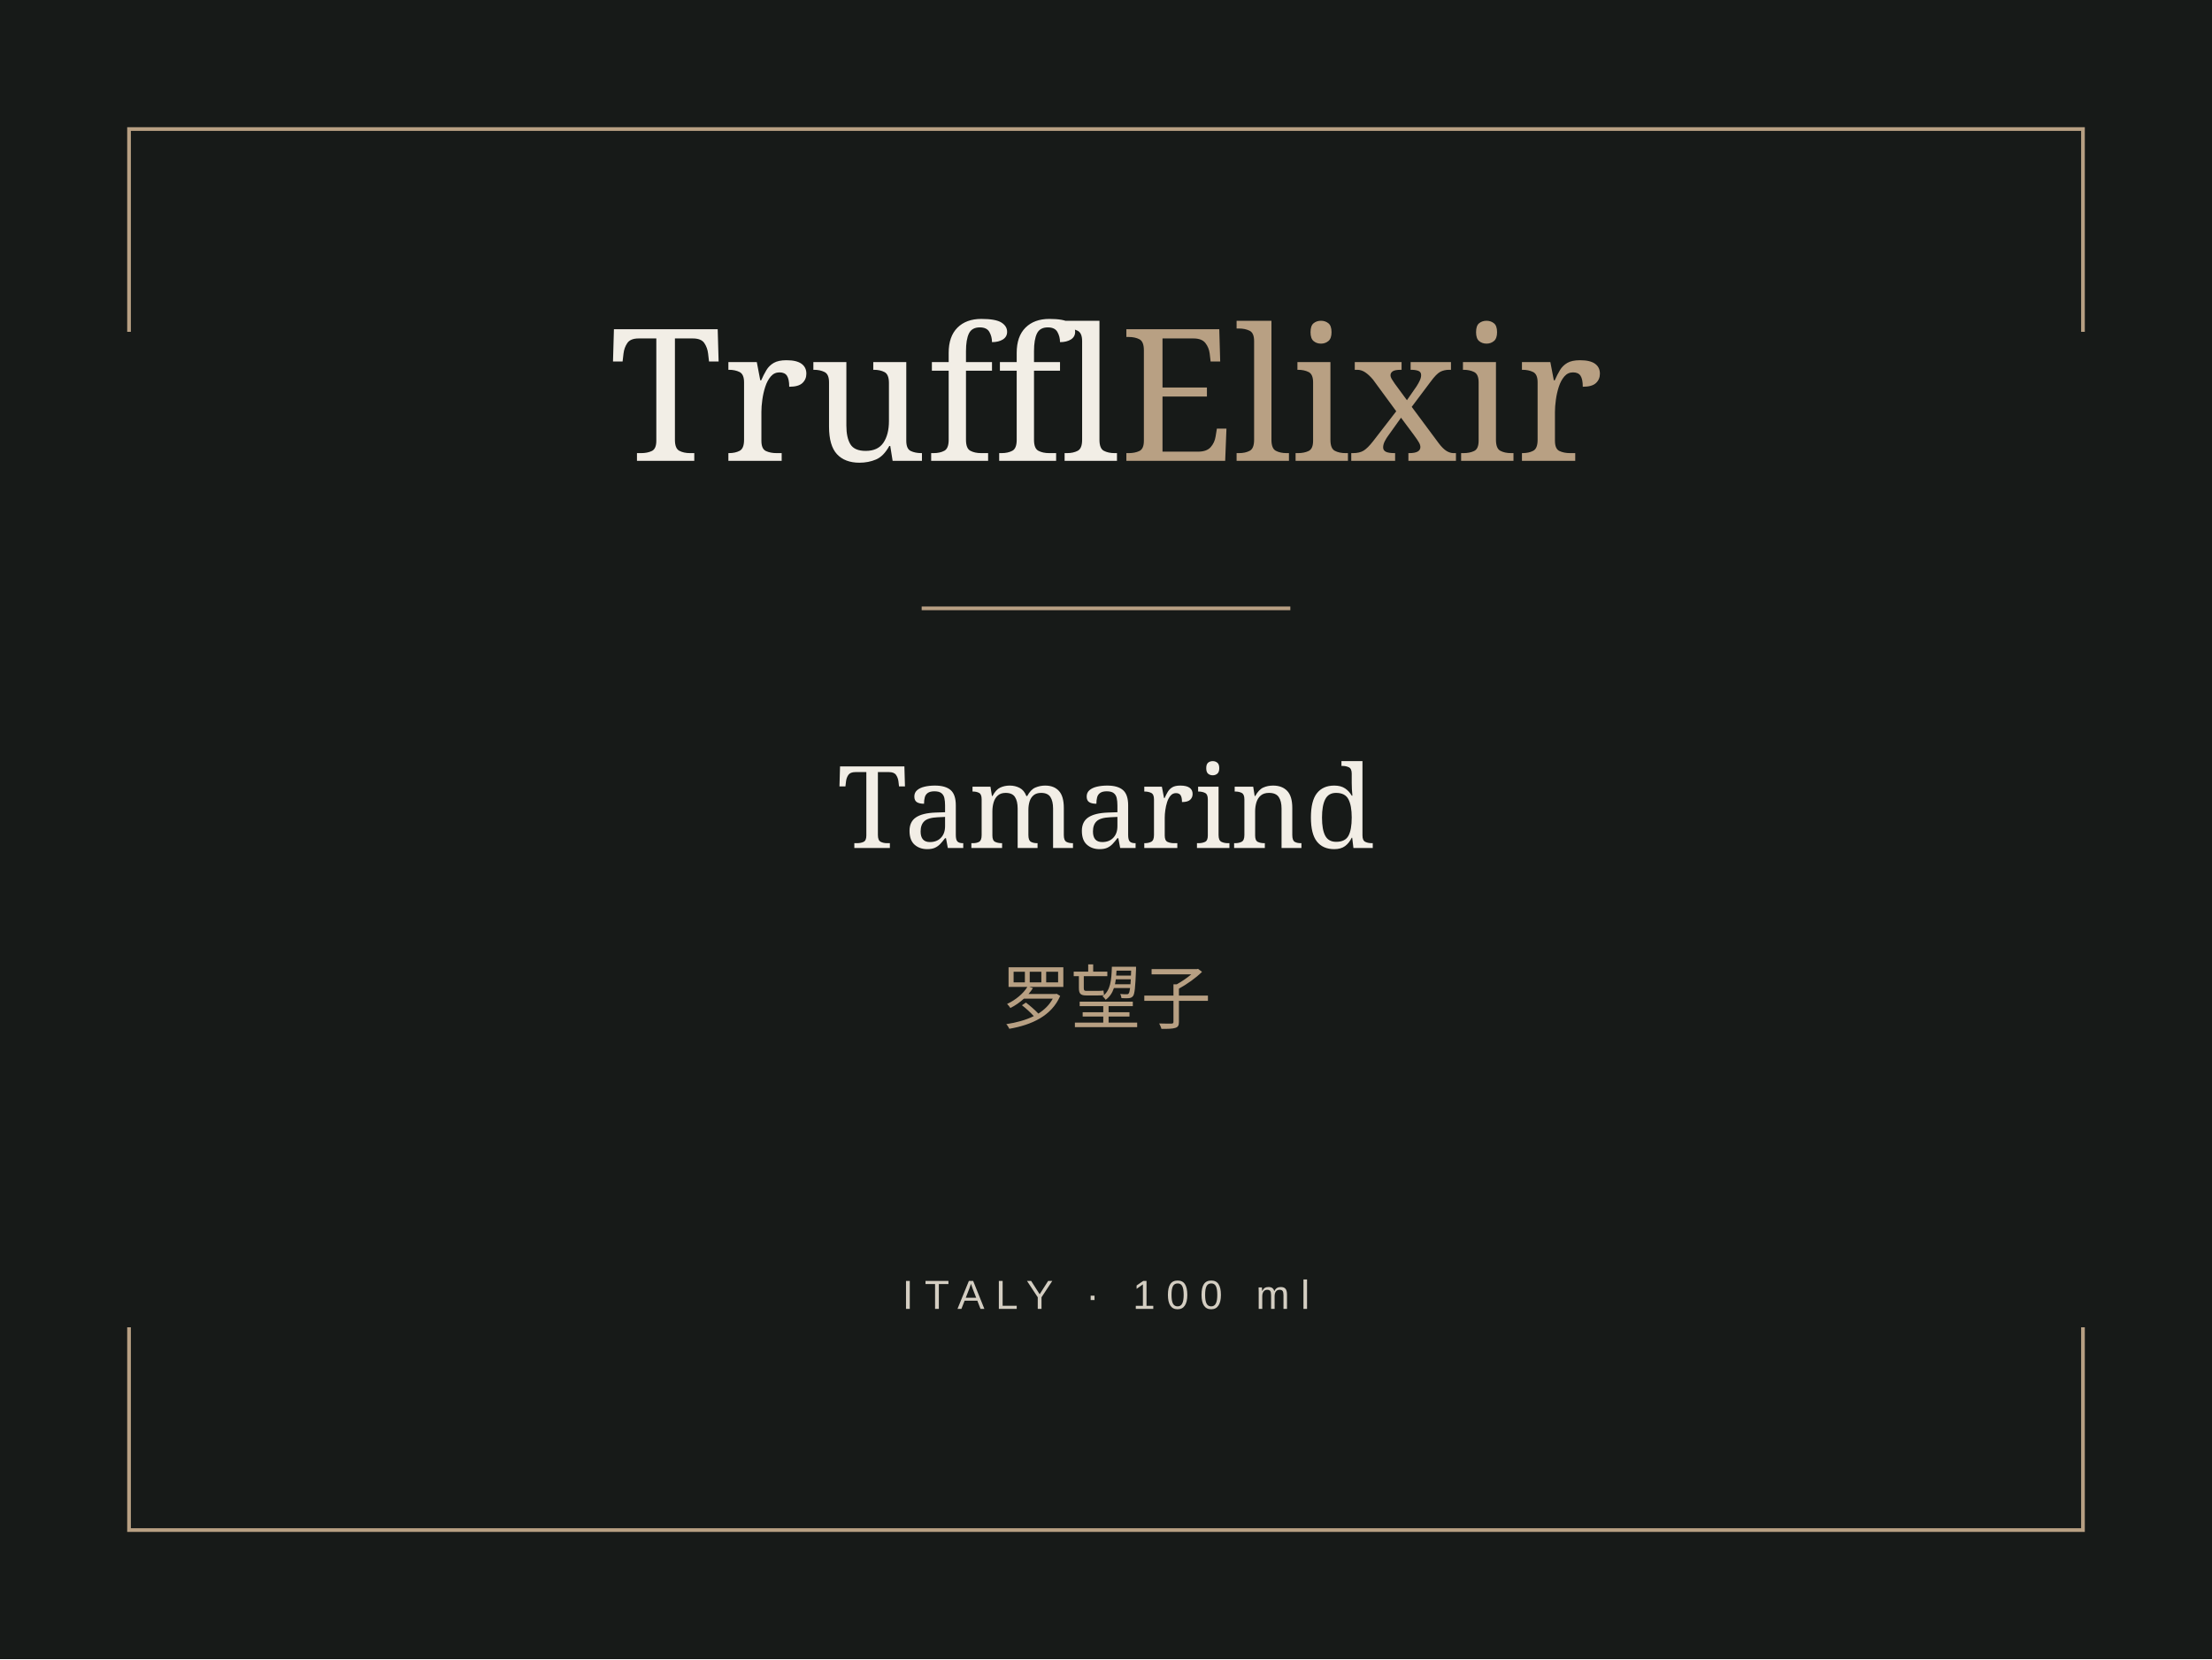
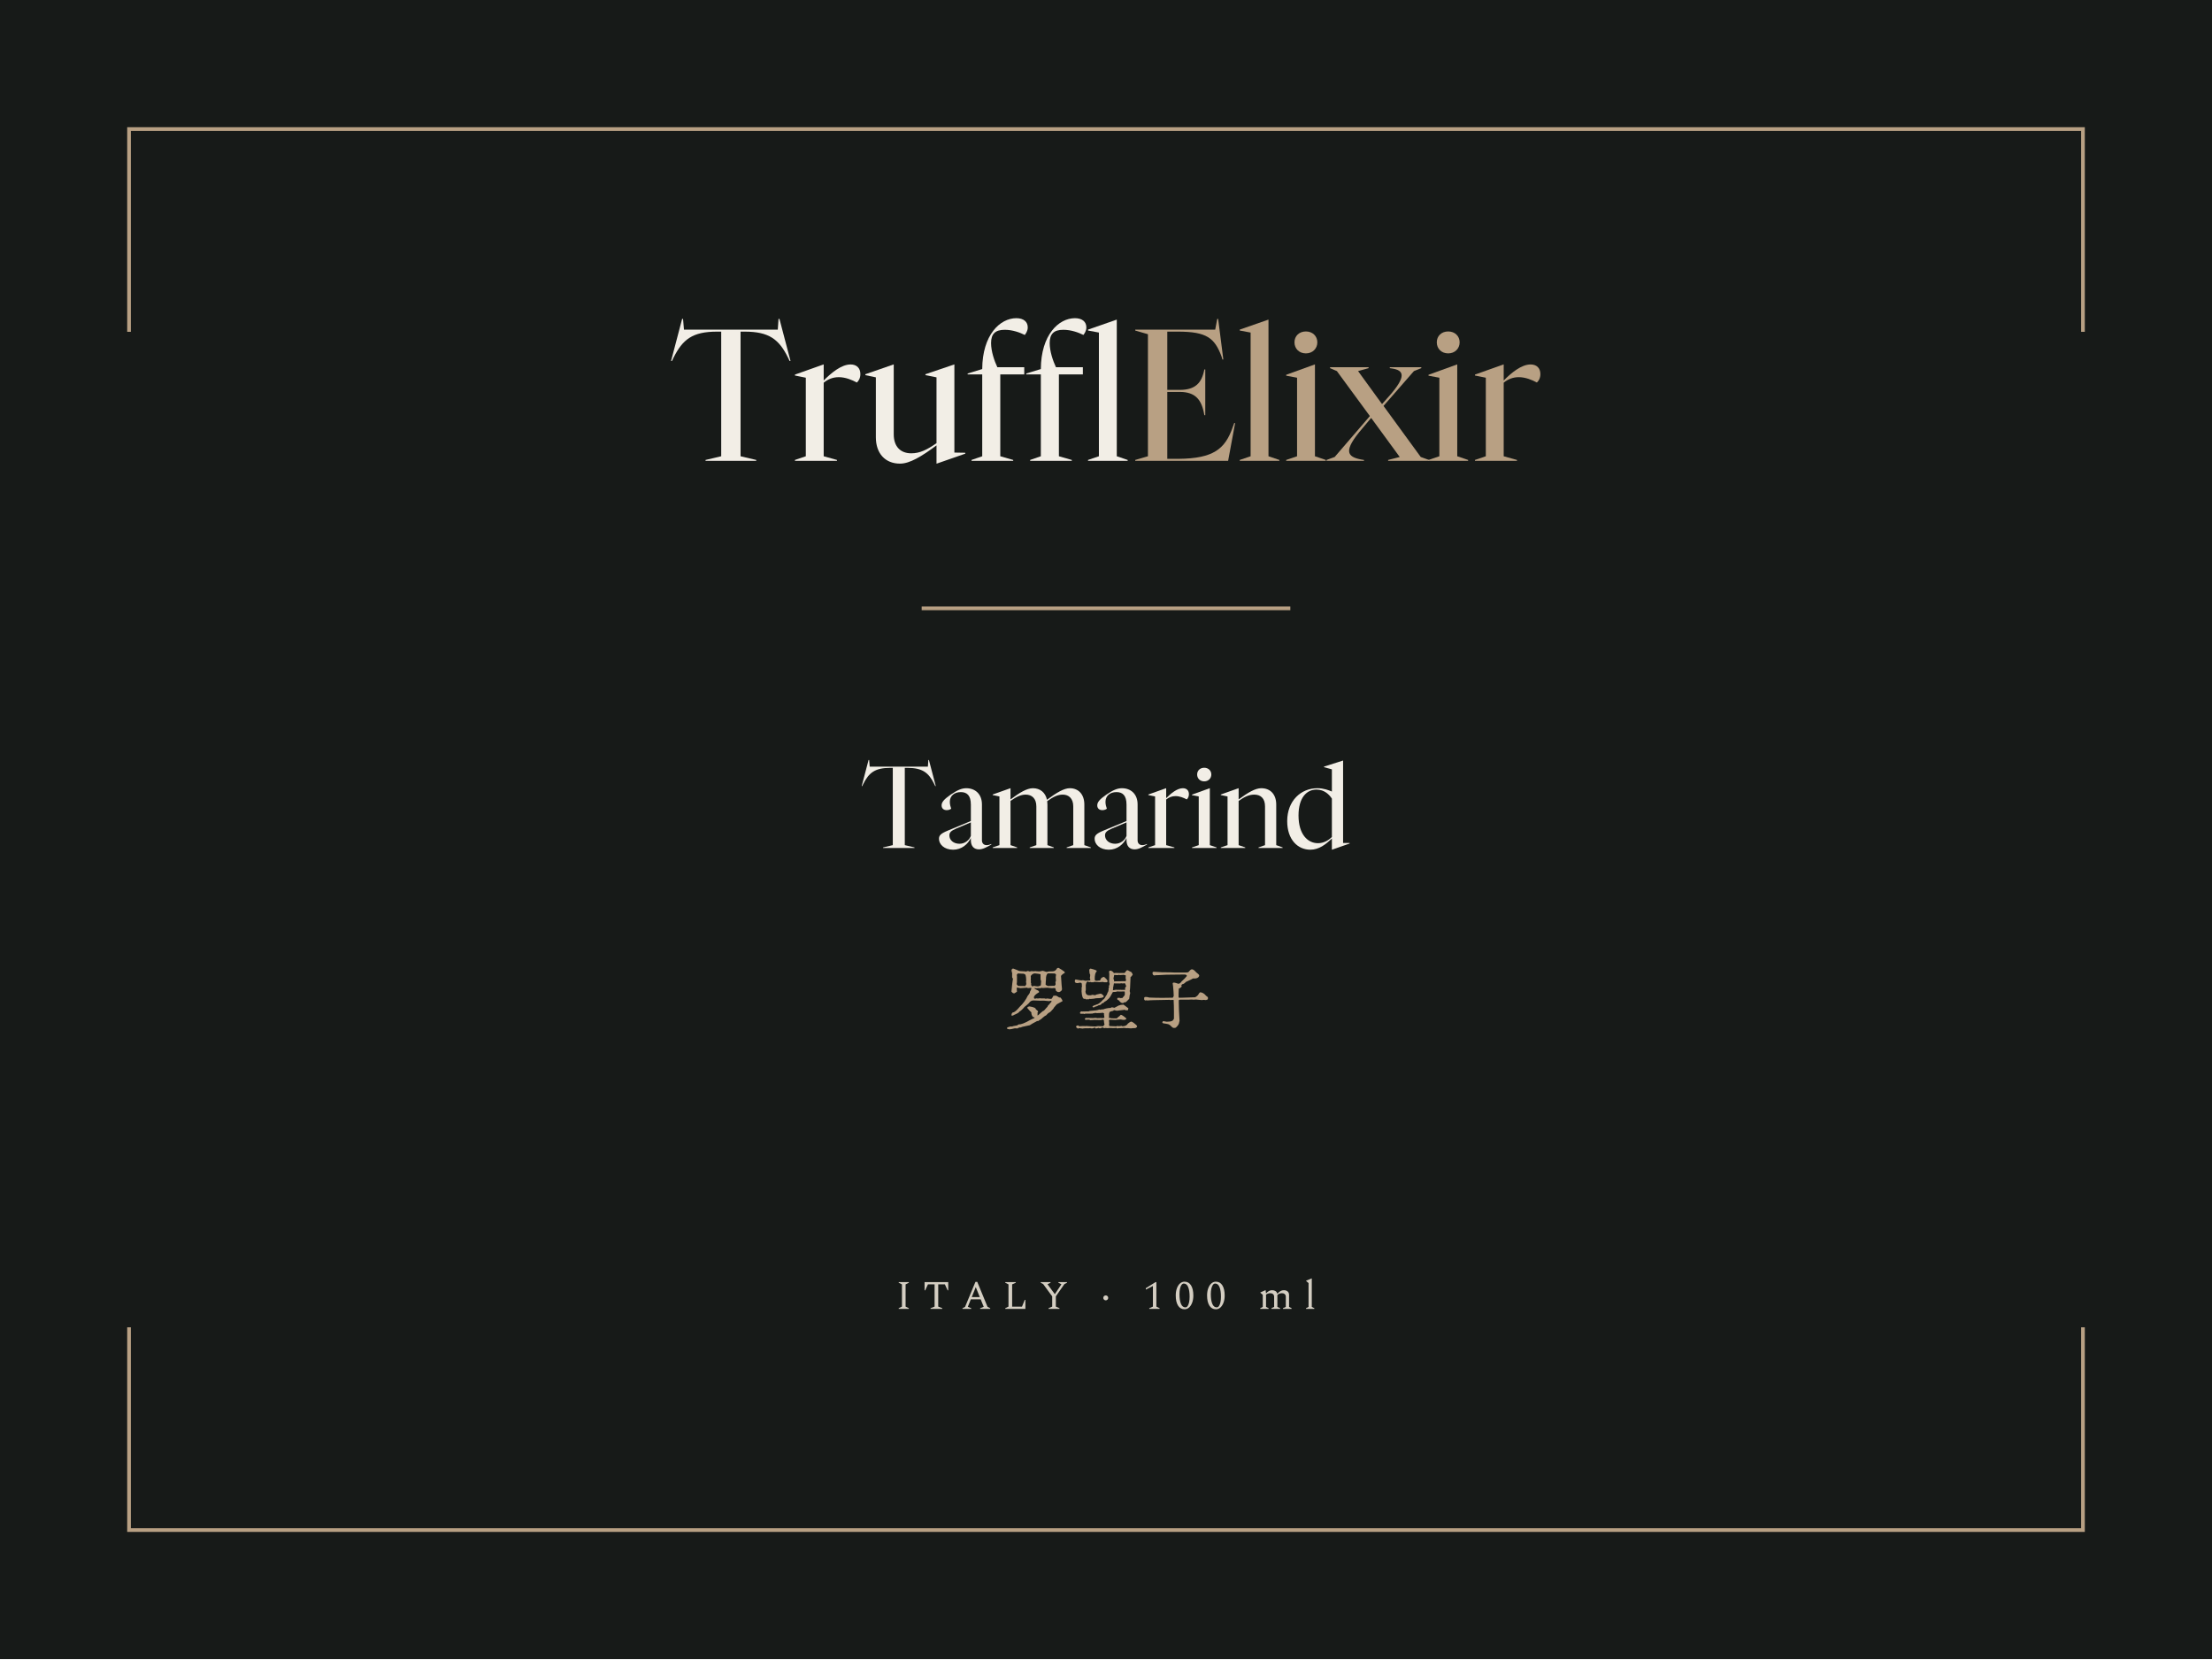
<svg xmlns="http://www.w3.org/2000/svg" width="1200" height="900" viewBox="0 0 1200 900" role="img" aria-label="TrufflElixir Tamarind, 100 ml">
  <rect width="1200" height="900" fill="#171a18" />
  <path d="M70 180V70h1060v110M70 720v110h1060V720" fill="none" stroke="#b8a083" stroke-width="2" />
-   <text x="600" y="250" text-anchor="middle" fill="#f2eee6" font-family="Georgia,serif" font-size="100">Truffl<tspan fill="#b8a083">Elixir</tspan>
-   </text>
+   <g aria-label="TrufflElixir" data-typeface="Nyght Serif">
+     <path fill="#f2eee6" transform="translate(363.150 250) scale(0.1 -0.1)" d="M196 0H471V5L386 25V701H409C541 701 595 659 644 559L652 542H657L597 770H592L588 712H79L74 770H69L9 542H14L22 559C72 659 125 701 258 701H281V25L196 5Z" />
+     <path fill="#f2eee6" transform="translate(429.750 250) scale(0.1 -0.1)" d="M15 0H243V5L171 25V424C194 443 221 454 253 454C289 454 325 439 351 425C361 434 370 449 370 471C370 504 349 523 317 523C266 523 211 476 171 436V523H170L15 468V463L74 451V25L15 5Z" />
+     <path fill="#f2eee6" transform="translate(467.950 250) scale(0.1 -0.1)" d="M203 -15C256 -15 320 24 401 84V-15H402L557 39V44L498 45V523H497L341 470V465L401 453V96C349 60 311 41 264 41C208 41 169 75 169 144V523H168L15 470V465L72 453V128C72 40 123 -15 203 -15Z" />
+     <path fill="#f2eee6" transform="translate(525.150 250) scale(0.1 -0.1)" d="M19 0H245V5L175 25V469H305V508H159C143 542 125 594 125 639C125 689 148 711 199 711C242 711 282 696 308 683C313 690 324 704 324 724C324 754 302 774 262 774C174 774 78 684 77 498L-2 474V469H77V25L19 5Z" />
+     <path fill="#f2eee6" transform="translate(556.950 250) scale(0.1 -0.1)" d="M19 0H245V5L175 25V469H305V508H159C143 542 125 594 125 639C125 689 148 711 199 711C242 711 282 696 308 683C313 690 324 704 324 724C324 754 302 774 262 774C174 774 78 684 77 498L-2 474V469H77V25L19 5Z" />
+     <path fill="#f2eee6" transform="translate(588.750 250) scale(0.1 -0.1)" d="M15 0H230V5L171 25V766H170L15 712V707L74 696V25L15 5Z" />
+     <path fill="#b8a083" transform="translate(613.950 250) scale(0.1 -0.1)" d="M19 0H523L561 205H556L547 180C506 65 444 13 255 11H193V374H263C345 373 380 333 394 248H399V496H394C380 422 345 386 263 385H193V701H252C407 701 450 666 487 567L492 550H497L469 770H464L453 712H19V707L88 687V25L19 5Z" />
+     <path fill="#b8a083" transform="translate(671.050 250) scale(0.1 -0.1)" d="M15 0H230V5L171 25V766H170L15 712V707L74 696V25L15 5Z" />
+     <path fill="#b8a083" transform="translate(696.250 250) scale(0.1 -0.1)" d="M15 0H230V5L171 25V523H170L15 467V462L74 451V25L15 5ZM60 643C60 609 85 583 122 583C158 583 184 609 184 643C184 677 158 702 122 702C85 702 60 677 60 643Z" />
+     <path fill="#b8a083" transform="translate(721.450 250) scale(0.1 -0.1)" d="M316 0H538V5L493 21L291 298L456 487L496 503V508H325V503L338 501C401 491 417 460 323 353L283 308L153 487L210 503V508H1V503L38 487L217 243L26 21L-18 5V0H185V5L172 7C90 22 72 55 177 177L224 233L379 21L316 5Z" />
+     <path fill="#b8a083" transform="translate(773.450 250) scale(0.1 -0.1)" d="M15 0H230V5L171 25V523H170L15 467V462L74 451V25L15 5ZM60 643C60 609 85 583 122 583C158 583 184 609 184 643C184 677 158 702 122 702C85 702 60 677 60 643Z" />
+     <path fill="#b8a083" transform="translate(798.650 250) scale(0.1 -0.1)" d="M15 0H243V5L171 25V424C194 443 221 454 253 454C289 454 325 439 351 425C361 434 370 449 370 471C370 504 349 523 317 523C266 523 211 476 171 436V523H170L15 468V463L74 451V25L15 5Z" />
+   </g>
  <path d="M500 330h200" stroke="#b8a083" stroke-width="2" />
-   <text x="600" y="460" text-anchor="middle" fill="#f2eee6" font-family="Georgia,serif" font-size="62">Tamarind</text>
-   <text x="600" y="555" text-anchor="middle" fill="#b8a083" font-family="serif" font-size="38">罗望子</text>
-   <text x="600" y="710" text-anchor="middle" fill="#d4cec2" font-family="Arial,sans-serif" letter-spacing="6" font-size="22">ITALY · 100 ml</text>
+   <g aria-label="Tamarind" data-typeface="Nyght Serif">
+     <path fill="#f2eee6" transform="translate(466.917 460) scale(0.062 -0.062)" d="M196 0H471V5L386 25V701H409C541 701 595 659 644 559L652 542H657L597 770H592L588 712H79L74 770H69L9 542H14L22 559C72 659 125 701 258 701H281V25L196 5Z" />
+     <path fill="#f2eee6" transform="translate(508.209 460) scale(0.062 -0.062)" d="M143 -15C218 -15 272 34 298 87V68C298 16 325 -12 369 -12C404 -12 438 8 477 30V35C463 29 452 25 435 25C412 25 395 41 395 66V381C395 473 335 523 258 523C218 523 181 507 123 468C61 425 42 400 42 373C42 346 60 331 87 331C107 331 120 339 126 344C120 360 114 381 114 404C114 456 153 489 210 489C264 489 298 460 298 379V236L96 152C33 126 19 109 19 80C19 33 64 -15 143 -15ZM110 110C110 135 123 150 170 170L298 224V106C285 70 247 37 199 37C145 37 110 70 110 110Z" />
+     <path fill="#f2eee6" transform="translate(537.597 460) scale(0.062 -0.062)" d="M15 0H229V5L171 25V412C223 448 261 467 304 467C357 467 397 434 397 364V25L339 5V0H550V5L494 25V380C494 391 493 401 492 410C547 449 585 467 628 467C680 467 720 434 720 364V25L662 5V0H874V5L817 25V380C817 469 766 523 690 523C639 523 575 485 490 422C476 486 430 523 367 523C314 523 250 484 171 425V523H170L15 468V463L74 451V25L15 5Z" />
+     <path fill="#f2eee6" transform="translate(592.653 460) scale(0.062 -0.062)" d="M143 -15C218 -15 272 34 298 87V68C298 16 325 -12 369 -12C404 -12 438 8 477 30V35C463 29 452 25 435 25C412 25 395 41 395 66V381C395 473 335 523 258 523C218 523 181 507 123 468C61 425 42 400 42 373C42 346 60 331 87 331C107 331 120 339 126 344C120 360 114 381 114 404C114 456 153 489 210 489C264 489 298 460 298 379V236L96 152C33 126 19 109 19 80C19 33 64 -15 143 -15ZM110 110C110 135 123 150 170 170L298 224V106C285 70 247 37 199 37C145 37 110 70 110 110Z" />
+     <path fill="#f2eee6" transform="translate(622.041 460) scale(0.062 -0.062)" d="M15 0H243V5L171 25V424C194 443 221 454 253 454C289 454 325 439 351 425C361 434 370 449 370 471C370 504 349 523 317 523C266 523 211 476 171 436V523H170L15 468V463L74 451V25L15 5Z" />
+     <path fill="#f2eee6" transform="translate(645.725 460) scale(0.062 -0.062)" d="M15 0H230V5L171 25V523H170L15 467V462L74 451V25L15 5ZM60 643C60 609 85 583 122 583C158 583 184 609 184 643C184 677 158 702 122 702C85 702 60 677 60 643Z" />
+     <path fill="#f2eee6" transform="translate(661.349 460) scale(0.062 -0.062)" d="M15 0H229V5L171 25V412C223 448 261 467 308 467C364 467 402 434 402 364V25L345 5V0H556V5L500 25V380C500 469 449 523 369 523C316 523 251 484 171 425V523H170L15 468V463L74 451V25L15 5Z" />
+     <path fill="#f2eee6" transform="translate(696.689 460) scale(0.062 -0.062)" d="M228 -15C304 -15 363 31 417 83V-15H418L572 39V44H515V765H514L348 712V707L417 688V494C391 505 346 523 290 523C147 523 26 414 26 235C26 71 120 -15 228 -15ZM125 284C125 439 195 511 282 511C354 511 396 464 417 432V96C385 65 344 42 295 42C205 42 125 120 125 284Z" />
+   </g>
+   <g aria-label="罗望子" data-typeface="京華老宋体">
+     <path fill="#b8a083" transform="translate(543.000 555) scale(0.038 -0.038)" d="M169 779H175Q221 763 255 747Q255 742 353 738Q353 735 359 735Q374 744 383 744Q404 742 411 736Q418 736 427 742Q460 740 477 740Q483 740 487 743Q498 740 548 738Q559 738 594 747Q604 747 646 732H657Q684 738 687 738L739 739Q778 739 804 786L818 789H823Q884 754 895 741Q909 741 912 717Q880 702 858 675V669Q867 518 872 486Q872 459 834 444H812Q785 457 784 468Q780 501 770 501H751Q740 500 729 498L666 505L636 504Q619 504 601 501Q590 504 576 503Q567 498 562 498Q528 500 527 500L513 497Q499 499 486 499H475V496Q489 484 533 464Q533 463 544 451V440Q472 400 471 368V365Q472 349 483 349Q502 349 502 354L521 352H532Q547 352 551 355Q566 353 576 353H614Q621 354 639 348L666 352Q691 346 701 347H721Q728 349 750 391L788 392Q823 374 833 365L846 368Q874 342 880 314L798 269Q750 217 750 208Q707 156 688 149Q677 147 642 108Q632 108 602 82Q569 52 566 52Q536 35 531 29H523Q520 29 520 32Q430 -16 412 -30Q315 -51 314 -51Q294 -54 286 -62H267Q240 -68 240 -76Q213 -74 199 -74Q138 -89 120 -89Q87 -83 87 -76V-68Q87 -60 133 -48H163Q168 -42 228 -33H234Q234 -25 250 -22L253 -16Q256 -16 256 -19Q308 -18 411 41Q472 72 479 72L478 81L476 86L470 83H462Q434 112 434 151V156Q428 156 381 210L378 216V224Q378 232 402 238H410Q498 225 499 196Q519 183 529 169V155Q529 151 519 147L524 136L522 119V114L525 109Q529 109 570 148Q603 178 614 178Q664 236 668 237L665 242Q684 260 719 303H721V320Q697 314 686 314Q626 321 612 321L565 320Q544 320 464 324Q424 323 401 287Q375 260 337 232Q294 180 261 162Q261 148 180 114Q180 108 155 106L150 114Q154 155 182 155Q214 167 268 233Q341 301 383 391Q416 428 415 449Q434 477 434 501Q428 501 428 504L401 501L387 500Q380 500 371 506L280 499Q267 503 226 509Q226 506 228 506L226 487L229 449L194 426H183Q168 426 150 450Q164 595 172 637Q161 641 160 656V708Q160 710 162 710Q154 722 151 760Q151 766 169 779ZM239 709Q239 702 226 690L229 670V629Q230 582 225 555Q227 555 244 531Q295 529 318 530H329L343 527Q362 546 362 560Q359 584 358 596Q358 602 361 607Q359 700 338 699Q333 699 327 705Q316 705 239 709ZM426 673V657Q426 649 429 649L426 635V616Q427 610 429 605Q427 600 427 594V580L433 561L430 548Q433 535 450 523L469 532Q511 524 526 525H532Q563 531 570 542Q570 564 574 602Q566 615 566 624L565 698Q557 702 485 710Q450 709 426 673ZM669 710Q641 690 643 619Q640 609 638 548Q657 534 671 530Q693 530 748 533L764 531Q764 533 780 548V569L777 586L785 600V616Q785 633 782 657Q787 683 786 698Q770 709 762 709Q681 710 669 710Z" />
+     <path fill="#b8a083" transform="translate(581.000 555) scale(0.038 -0.038)" d="M278 779Q367 757 367 745V737Q338 716 339 622V616Q344 616 351 604L357 607Q360 607 366 604Q386 608 398 608H413L433 644Q457 659 465 659H474Q510 629 522 607V601Q522 586 513 583H478Q470 583 460 588Q419 585 407 585Q390 584 328 589Q328 583 322 583H287L278 588Q262 585 255 585Q255 590 240 594Q220 593 211 543L212 479Q212 466 207 455Q208 396 264 397H281Q300 404 305 404Q315 404 349 398Q349 408 416 420H425Q438 420 466 392L467 380Q467 356 358 355Q332 348 282 345Q270 347 261 347Q261 341 256 341L212 340L200 349Q194 346 191 346Q158 346 151 454Q153 479 153 492Q150 498 150 501Q156 511 156 519L155 554Q155 578 131 577Q111 577 99 571Q55 570 55 594Q54 623 69 623Q133 610 148 610Q165 613 172 613Q173 613 204 605Q210 605 275 609L274 635Q274 641 268 641Q274 662 274 676V694Q262 703 261 764Q262 764 278 779ZM813 755Q813 752 864 727Q869 721 882 695Q882 688 847 650Q847 647 850 647Q844 459 838 459Q845 439 845 424Q838 411 831 347Q792 302 773 296H753Q753 287 747 287H729Q705 294 685 324Q663 332 661 339V353Q661 358 672 362Q678 360 681 360L696 363L702 354L714 360L731 357Q769 395 769 408L768 446Q768 452 762 452L683 451L665 453Q643 444 601 444H598Q557 365 538 349Q506 316 474 301Q465 283 439 282Q439 260 386 252Q382 242 342 234Q343 225 313 225Q307 234 307 239Q316 250 386 273Q426 296 458 336Q474 339 499 389Q516 407 524 439Q531 440 538 478L535 484Q539 502 544 516L540 534Q549 534 552 560Q546 585 545 590Q547 662 547 701Q543 738 543 739L555 748L572 749Q611 728 611 714Q632 714 635 717Q667 715 690 715L764 716Q769 717 793 752Q802 752 813 755ZM617 688 606 635Q616 612 616 605V594L636 597L783 599V608L786 626L780 637Q782 667 782 682Q762 685 755 690Q716 686 700 686L685 689Q674 686 661 685Q654 685 617 688ZM613 567 600 496Q603 491 603 485L597 473Q600 473 600 470L644 477Q656 474 665 474Q668 474 674 477L691 474Q700 475 700 477L715 475H756L771 473L773 479V505Q787 521 787 523V532Q775 568 766 570Q756 569 740 566L719 569Q712 569 696 566Q660 568 625 567ZM750 264Q752 264 819 212V209Q814 183 808 182L793 185L778 182L772 191L655 177Q623 185 617 185H614Q600 170 573 170Q573 166 549 158L547 152Q550 146 550 143Q544 143 544 134Q542 83 542 72L557 76Q557 67 610 68H657Q656 75 697 104Q697 108 712 119Q738 114 789 68V59Q789 51 760 46H754Q737 46 710 52Q641 48 636 45L551 49Q551 47 542 40L546 -1L543 -16Q546 -27 547 -42Q628 -47 647 -46Q658 -44 658 -40L679 -43H691Q703 -43 723 -39L735 -45Q792 -44 813 -6Q848 21 857 22Q878 22 925 -21Q934 -21 937 -36Q943 -37 943 -42V-53Q944 -57 920 -71L885 -72Q871 -72 856 -75Q845 -73 829 -73H820Q817 -73 817 -70L812 -73L806 -70Q803 -70 803 -73Q756 -70 750 -68L732 -71L679 -72L662 -76Q647 -70 647 -67L632 -70L603 -71Q579 -71 547 -69Q543 -72 529 -72V-69L524 -72H518Q506 -72 494 -69Q483 -72 471 -73Q465 -73 465 -64H438L427 -73L412 -74Q404 -74 394 -68Q383 -73 353 -77Q341 -65 341 -63Q330 -70 306 -75H292Q277 -76 277 -70L262 -73L189 -74Q178 -74 162 -78Q160 -75 109 -72Q109 -78 104 -78L101 -79Q74 -63 74 -58V-47Q74 -42 85 -35L106 -34Q115 -34 115 -46L144 -43L197 -42Q204 -42 209 -44L215 -41Q272 -46 350 -48L385 -42Q413 -44 441 -44L456 -46Q473 -30 479 -20Q473 -9 469 45Q464 45 457 51Q450 50 425 44Q373 46 337 46Q323 45 272 42Q272 48 254 50Q225 47 210 47Q198 51 198 55V61Q198 66 216 76L230 73L245 74Q282 74 313 72Q332 75 351 75Q372 73 377 70Q382 73 389 73Q392 73 398 70L410 73Q444 71 460 71Q469 77 477 77Q477 93 471 121Q473 126 473 136V139Q462 139 461 148Q427 144 411 144L373 143L338 146Q338 140 329 140L315 142Q315 136 309 136L203 135Q196 129 194 129Q185 134 177 134H138Q134 134 129 142V151Q144 168 144 169L158 166L258 168Q265 174 270 174Q382 181 402 194L420 191Q439 197 446 197H452Q455 197 455 194Q508 216 566 217Q566 219 581 226Q608 225 616 218Q621 218 680 251Q709 263 750 264Z" />
+     <path fill="#b8a083" transform="translate(619.000 555) scale(0.038 -0.038)" d="M474 -69Q454 -69 440 -54Q416 -26 391 -16Q360 -8 319 -3L304 4Q304 21 316 29Q336 26 367 20Q390 23 413 23Q435 26 450 35Q470 57 470 64V163Q469 189 469 247Q466 295 466 315Q466 327 467 329H464L450 332Q425 329 419 329Q415 329 410 332H390Q331 332 180 328Q109 326 93 323L79 326Q69 323 57 323Q45 335 45 337V363Q50 374 65 374Q91 374 118 365Q210 361 307 361Q377 361 450 363Q459 363 467 389Q464 416 464 451L458 525Q458 535 452 567Q455 579 471 579Q481 579 533 562Q557 562 578 594Q634 645 653 671V682Q653 688 627 694L360 691Q345 691 223 684V687Q210 681 186 681Q169 686 165 705V725Q168 733 183 733L197 732Q273 726 296 726Q471 725 484 722H628Q671 722 678 730Q709 767 721 767Q724 768 728 768Q746 768 775 739Q778 731 818 700Q831 688 831 678Q831 671 826 665Q815 642 772 637H741Q736 631 641 588Q611 556 590 556Q575 545 575 543Q580 536 580 529Q580 522 575 515Q551 496 539 492Q536 453 536 417V369Q542 362 547 362L590 363Q722 369 772 369Q812 389 829 426L843 440Q889 440 930 389Q937 386 955 369V345Q955 336 927 329Q921 329 895 332L867 329L783 337Q769 335 758 335Q726 335 726 337Q698 335 681 335H553Q550 329 539 329V294Q539 258 540.5 227.5Q542 197 542 177Q550 63 550 29Q547 29 542 -2Q536 -28 496 -65Q484 -69 474 -69Z" />
+   </g>
+   <g aria-label="ITALY · 100 ml" data-typeface="Spectral">
+     <path fill="#d4cec2" transform="translate(486.002 710) scale(0.022 -0.022)" d="M70 0V16L150 56V604L70 644V660H320V644L240 604V56L320 16V0Z" />
+     <path fill="#d4cec2" transform="translate(500.582 710) scale(0.022 -0.022)" d="M192 0V16L292 56V605H129L61 458H45V660H629V458H613L545 605H382V56L482 16V0Z" />
+     <path fill="#d4cec2" transform="translate(521.410 710) scale(0.022 -0.022)" d="M33 0V16L97 49L353 665H398L650 52L717 16V0H469V16L557 50L482 235H239L165 50L249 16V0ZM262 290H460L361 536Z" />
+     <path fill="#d4cec2" transform="translate(543.910 710) scale(0.022 -0.022)" d="M65 0V16L145 56V604L65 644V660H325V644L235 604V55H478L546 222H562V0Z" />
+     <path fill="#d4cec2" transform="translate(563.814 710) scale(0.022 -0.022)" d="M228 0V16L318 56V308L96 611L35 644V660H277V644L204 609V605L383 362L544 604V608L471 644V660H683V644L619 611L408 309V56L498 16V0Z" />
+     <path fill="#d4cec2" transform="translate(597.110 710) scale(0.022 -0.022)" d="M125 210Q100 210 82.0 228.0Q64 246 64 271Q64 296 82.0 314.0Q100 332 125 332Q150 332 168.0 314.0Q186 296 186 271Q186 246 168.0 228.0Q150 210 125 210Z" />
+     <path fill="#d4cec2" transform="translate(620.110 710) scale(0.022 -0.022)" d="M153 0V16L243 56V563L68 475V510L308 660H328V56L408 16V0Z" />
+     <path fill="#d4cec2" transform="translate(637.110 710) scale(0.022 -0.022)" d="M250 -10Q146 -10 89.5 81.0Q33 172 33 330Q33 428 60.5 504.5Q88 581 137.0 625.5Q186 670 250 670Q354 670 410.5 579.0Q467 488 467 330Q467 232 439.0 155.5Q411 79 362.5 34.5Q314 -10 250 -10ZM271 37Q304 37 327.0 71.0Q350 105 362.5 164.5Q375 224 375 299Q375 450 339.5 537.0Q304 624 233 624Q199 624 175.0 590.0Q151 556 138.0 497.0Q125 438 125 363Q125 212 161.5 124.5Q198 37 271 37Z" />
+     <path fill="#d4cec2" transform="translate(654.110 710) scale(0.022 -0.022)" d="M250 -10Q146 -10 89.5 81.0Q33 172 33 330Q33 428 60.5 504.5Q88 581 137.0 625.5Q186 670 250 670Q354 670 410.5 579.0Q467 488 467 330Q467 232 439.0 155.5Q411 79 362.5 34.5Q314 -10 250 -10ZM271 37Q304 37 327.0 71.0Q350 105 362.5 164.5Q375 224 375 299Q375 450 339.5 537.0Q304 624 233 624Q199 624 175.0 590.0Q151 556 138.0 497.0Q125 438 125 363Q125 212 161.5 124.5Q198 37 271 37Z" />
+     <path fill="#d4cec2" transform="translate(682.610 710) scale(0.022 -0.022)" d="M48 0V16L111 48V346L51 398V405L175 460H181L190 386H195Q232 424 266.5 442.0Q301 460 342 460Q390 460 424.0 438.5Q458 417 468 374H471Q513 418 549.5 439.0Q586 460 630 460Q686 460 722.5 430.5Q759 401 759 343V48L822 16V0H608V16L679 48V296Q679 340 652.5 363.0Q626 386 585 386Q551 386 521.0 375.0Q491 364 471 342V48L540 16V0H324V16L391 48V296Q391 340 364.5 363.0Q338 386 297 386Q272 386 241.0 377.0Q210 368 191 351V48L256 16V0Z" />
+     <path fill="#d4cec2" transform="translate(707.530 710) scale(0.022 -0.022)" d="M44 0V16L107 48V636L47 688V695L181 750H187V48L250 16V0Z" />
+   </g>
</svg>
